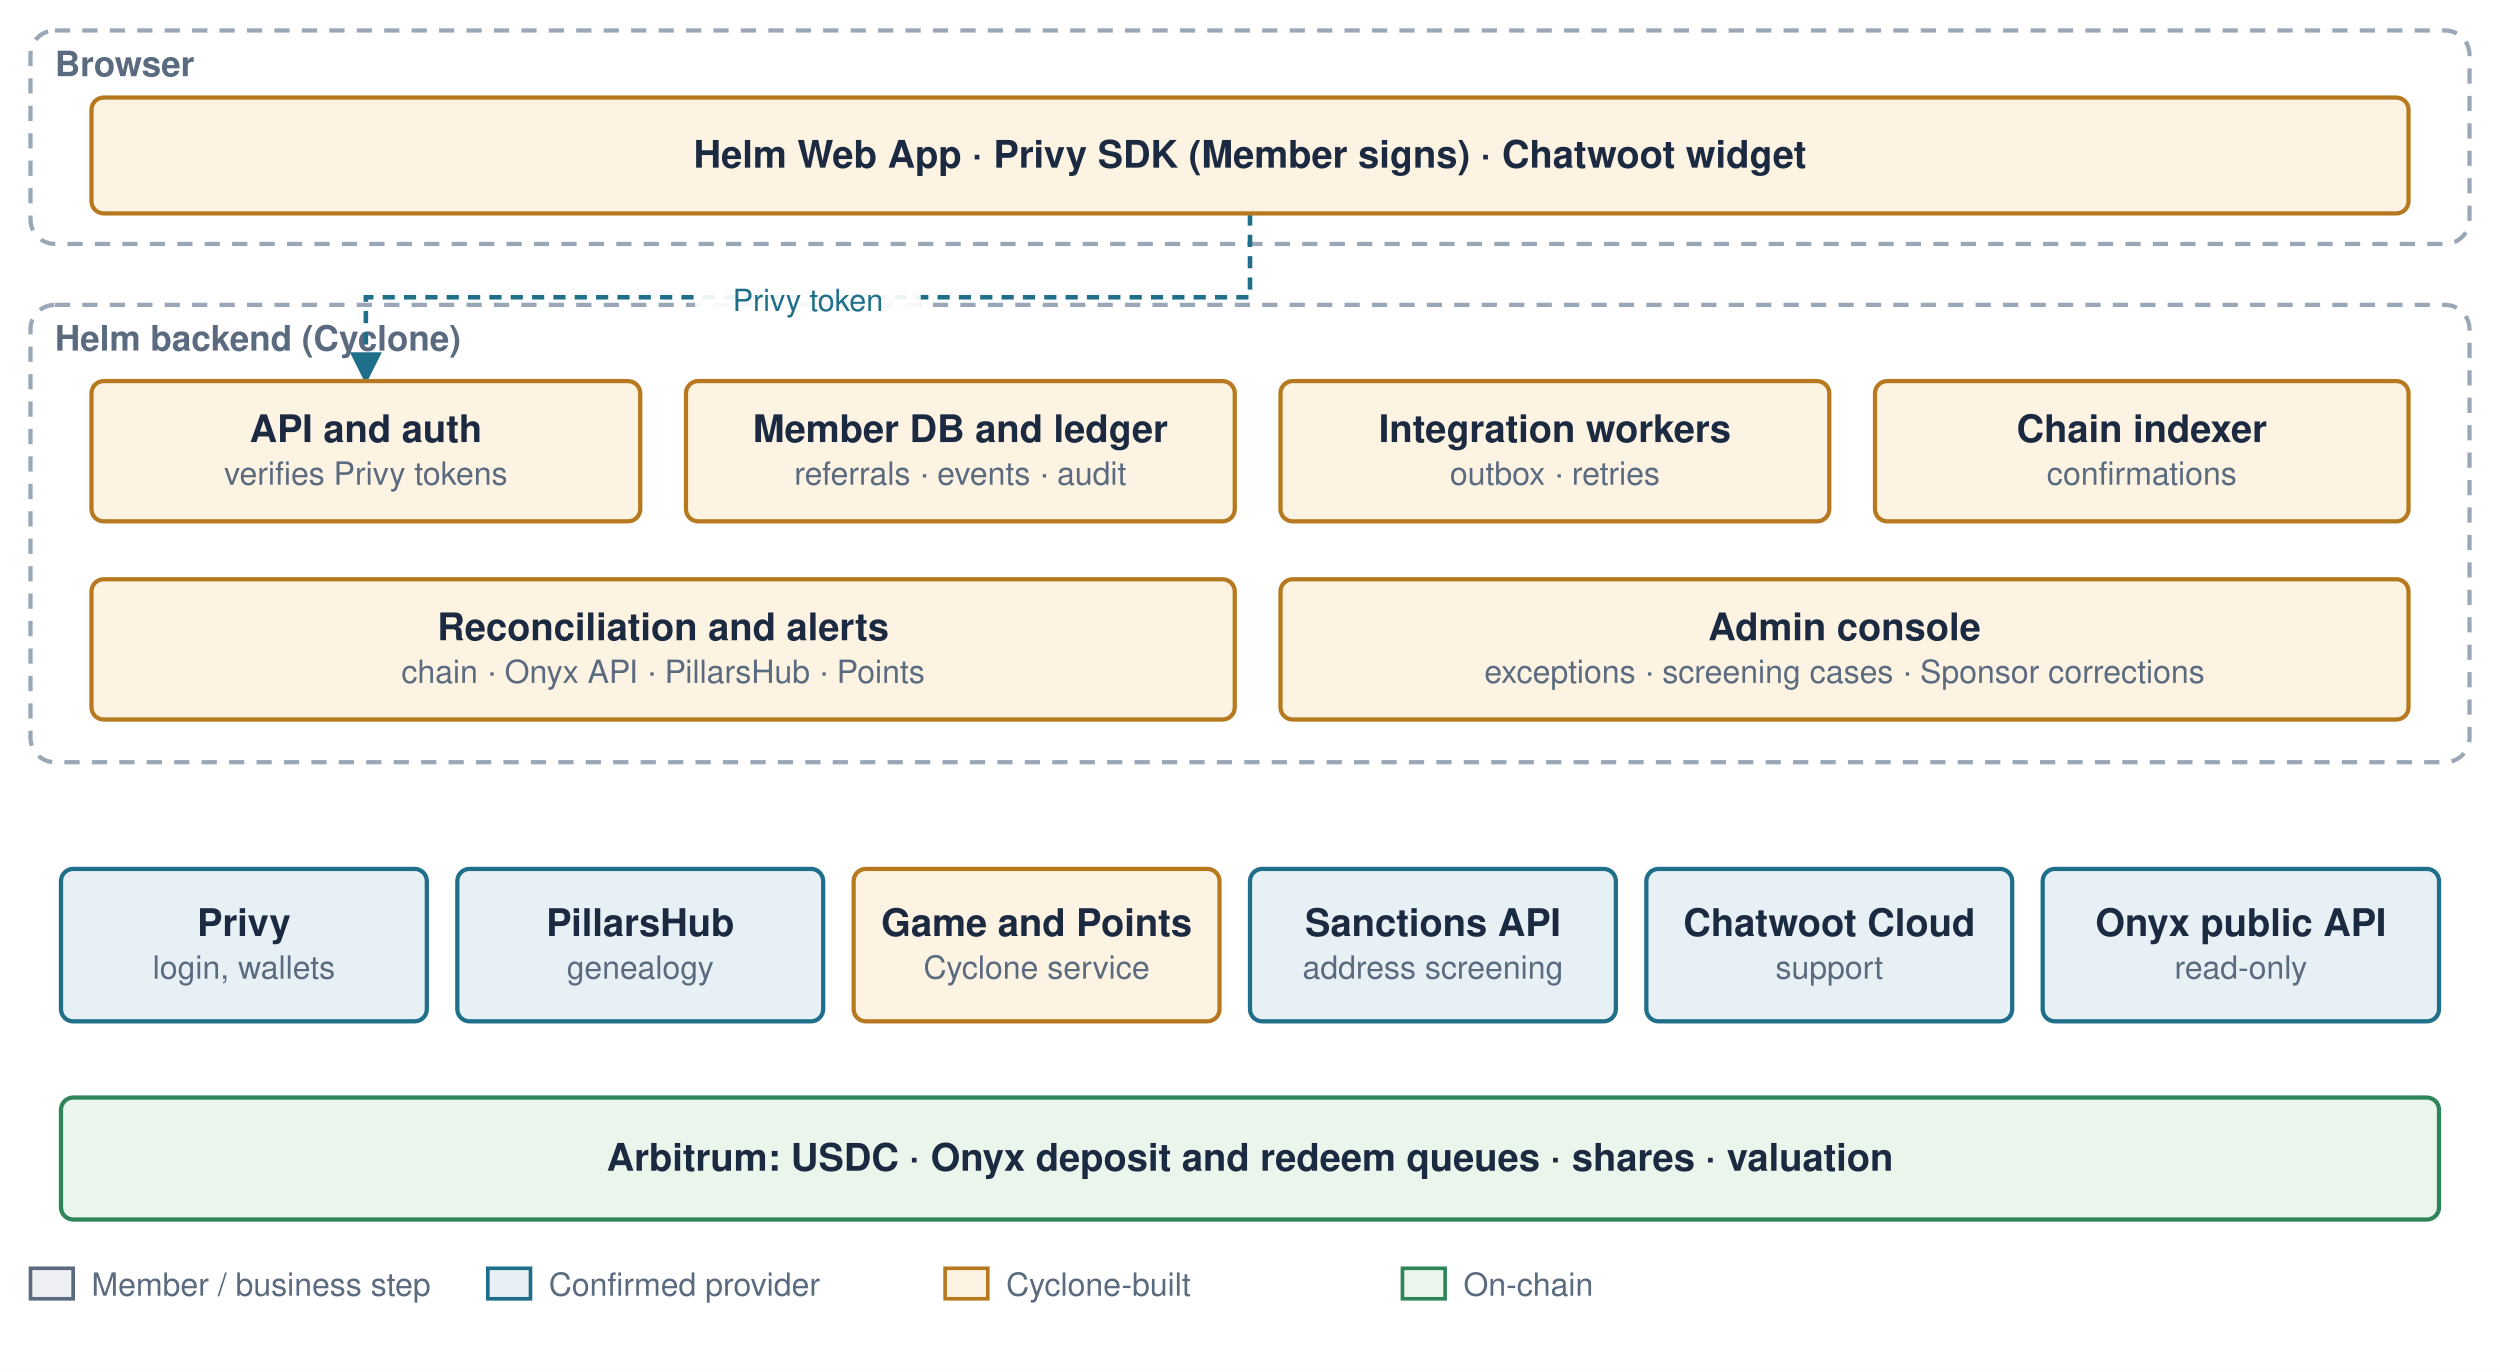
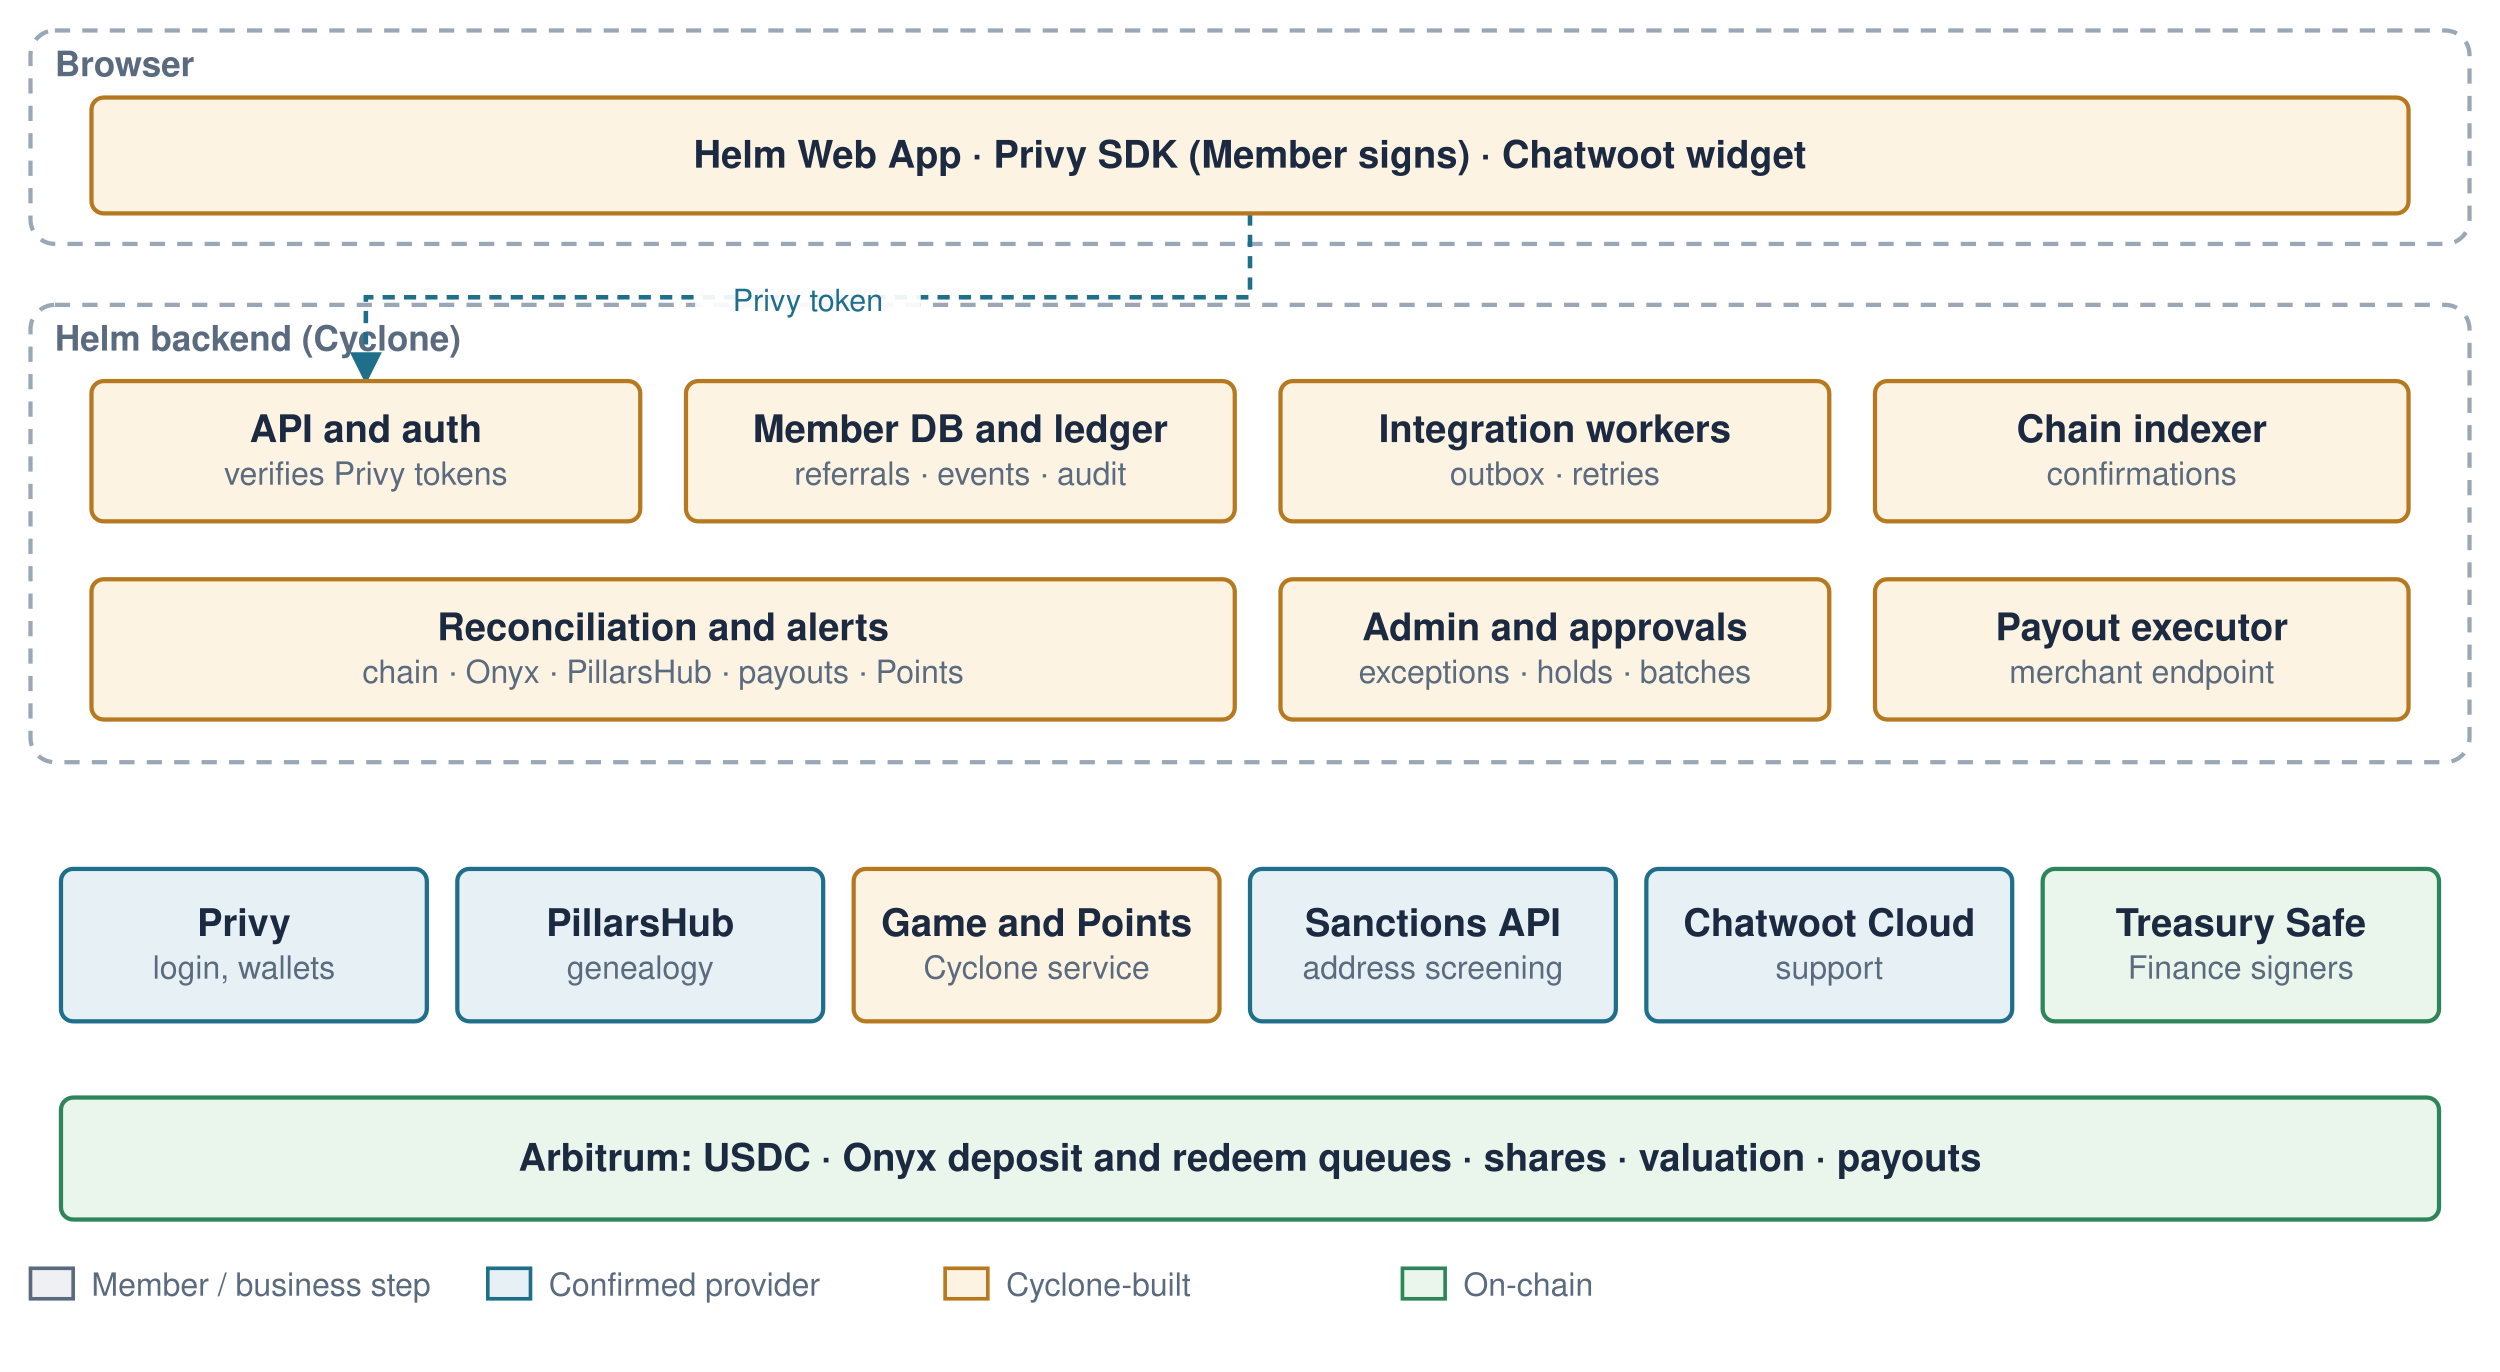
<svg xmlns="http://www.w3.org/2000/svg" viewBox="0 0 820 450" width="820" height="450" font-family="Helvetica Neue, Helvetica, Arial, sans-serif">
  <defs>
    <marker id="m-money" viewBox="0 0 10 10" refX="9" refY="5" markerWidth="7" markerHeight="7" orient="auto-start-reverse">
      <path d="M0,0 L10,5 L0,10 z" fill="#2f855a" />
    </marker>
    <marker id="m-data" viewBox="0 0 10 10" refX="9" refY="5" markerWidth="7" markerHeight="7" orient="auto-start-reverse">
      <path d="M0,0 L10,5 L0,10 z" fill="#1f6f8b" />
    </marker>
    <marker id="m-ctrl" viewBox="0 0 10 10" refX="9" refY="5" markerWidth="7" markerHeight="7" orient="auto-start-reverse">
      <path d="M0,0 L10,5 L0,10 z" fill="#b7791f" />
    </marker>
    <marker id="m-risk" viewBox="0 0 10 10" refX="9" refY="5" markerWidth="7" markerHeight="7" orient="auto-start-reverse">
      <path d="M0,0 L10,5 L0,10 z" fill="#c53030" />
    </marker>
  </defs>
  <rect width="100%" height="100%" fill="white" />
  <rect x="10" y="10" width="800" height="70" rx="8" fill="none" stroke="#9aa7b6" stroke-width="1.4" stroke-dasharray="5 4" />
  <text x="18" y="25" font-size="11.5" fill="#5b6b7f" font-weight="bold">Browser</text>
  <rect x="10" y="100" width="800" height="150" rx="8" fill="none" stroke="#9aa7b6" stroke-width="1.4" stroke-dasharray="5 4" />
  <text x="18" y="115" font-size="11.5" fill="#5b6b7f" font-weight="bold">Helm backend (Cyclone)</text>
  <path d="M410.0,70 L410.0,97.5 L120.0,97.5 L120.0,125" fill="none" stroke="#1f6f8b" stroke-width="1.5" stroke-dasharray="4 3" marker-end="url(#m-data)" />
  <rect x="228.0" y="89.0" width="74.0" height="17" fill="white" opacity="0.92" rx="2" />
  <text x="265.0" y="102.0" font-size="10" text-anchor="middle" fill="#1f6f8b">Privy token</text>
  <rect x="30" y="32" width="760" height="38" rx="4" fill="#fdf3e3" stroke="#b7791f" stroke-width="1.4" />
  <text x="410.0" y="55.0" font-size="12.5" text-anchor="middle" fill="#1b2a41" font-weight="bold">Helm Web App · Privy SDK (Member signs) · Chatwoot widget</text>
  <rect x="30" y="125" width="180" height="46" rx="4" fill="#fdf3e3" stroke="#b7791f" stroke-width="1.4" />
  <text x="120.0" y="145.0" font-size="12.5" text-anchor="middle" fill="#1b2a41" font-weight="bold">API and auth</text>
  <text x="120.0" y="159.0" font-size="10.5" text-anchor="middle" fill="#5b6b7f" font-weight="normal">verifies Privy tokens</text>
  <rect x="225" y="125" width="180" height="46" rx="4" fill="#fdf3e3" stroke="#b7791f" stroke-width="1.4" />
  <text x="315.0" y="145.0" font-size="12.5" text-anchor="middle" fill="#1b2a41" font-weight="bold">Member DB and ledger</text>
  <text x="315.0" y="159.0" font-size="10.5" text-anchor="middle" fill="#5b6b7f" font-weight="normal">referrals · events · audit</text>
  <rect x="420" y="125" width="180" height="46" rx="4" fill="#fdf3e3" stroke="#b7791f" stroke-width="1.4" />
  <text x="510.0" y="145.0" font-size="12.5" text-anchor="middle" fill="#1b2a41" font-weight="bold">Integration workers</text>
  <text x="510.0" y="159.0" font-size="10.5" text-anchor="middle" fill="#5b6b7f" font-weight="normal">outbox · retries</text>
  <rect x="615" y="125" width="175" height="46" rx="4" fill="#fdf3e3" stroke="#b7791f" stroke-width="1.4" />
  <text x="702.5" y="145.0" font-size="12.5" text-anchor="middle" fill="#1b2a41" font-weight="bold">Chain indexer</text>
  <text x="702.5" y="159.0" font-size="10.5" text-anchor="middle" fill="#5b6b7f" font-weight="normal">confirmations</text>
  <rect x="30" y="190" width="375" height="46" rx="4" fill="#fdf3e3" stroke="#b7791f" stroke-width="1.4" />
  <text x="217.5" y="210.0" font-size="12.5" text-anchor="middle" fill="#1b2a41" font-weight="bold">Reconciliation and alerts</text>
-   <text x="217.5" y="224.0" font-size="10.5" text-anchor="middle" fill="#5b6b7f" font-weight="normal">chain · Onyx API · PillarsHub · Points</text>
-   <rect x="420" y="190" width="370" height="46" rx="4" fill="#fdf3e3" stroke="#b7791f" stroke-width="1.4" />
-   <text x="605.0" y="210.0" font-size="12.5" text-anchor="middle" fill="#1b2a41" font-weight="bold">Admin console</text>
-   <text x="605.0" y="224.0" font-size="10.5" text-anchor="middle" fill="#5b6b7f" font-weight="normal">exceptions · screening cases · Sponsor corrections</text>
+   <text x="217.5" y="224.0" font-size="10.5" text-anchor="middle" fill="#5b6b7f" font-weight="normal">chain · Onyx · PillarsHub · payouts · Points</text>
+   <rect x="420" y="190" width="180" height="46" rx="4" fill="#fdf3e3" stroke="#b7791f" stroke-width="1.4" />
+   <text x="510.0" y="210.0" font-size="12.5" text-anchor="middle" fill="#1b2a41" font-weight="bold">Admin and approvals</text>
+   <text x="510.0" y="224.0" font-size="10.5" text-anchor="middle" fill="#5b6b7f" font-weight="normal">exceptions · holds · batches</text>
+   <rect x="615" y="190" width="175" height="46" rx="4" fill="#fdf3e3" stroke="#b7791f" stroke-width="1.4" />
+   <text x="702.5" y="210.0" font-size="12.5" text-anchor="middle" fill="#1b2a41" font-weight="bold">Payout executor</text>
+   <text x="702.5" y="224.0" font-size="10.5" text-anchor="middle" fill="#5b6b7f" font-weight="normal">merchant endpoint</text>
  <rect x="20" y="285" width="120" height="50" rx="4" fill="#e6f0f5" stroke="#1f6f8b" stroke-width="1.4" />
  <text x="80.0" y="307.0" font-size="12.5" text-anchor="middle" fill="#1b2a41" font-weight="bold">Privy</text>
  <text x="80.0" y="321.0" font-size="10.5" text-anchor="middle" fill="#5b6b7f" font-weight="normal">login, wallets</text>
  <rect x="150" y="285" width="120" height="50" rx="4" fill="#e6f0f5" stroke="#1f6f8b" stroke-width="1.4" />
  <text x="210.0" y="307.0" font-size="12.5" text-anchor="middle" fill="#1b2a41" font-weight="bold">PillarsHub</text>
  <text x="210.0" y="321.0" font-size="10.5" text-anchor="middle" fill="#5b6b7f" font-weight="normal">genealogy</text>
  <rect x="280" y="285" width="120" height="50" rx="4" fill="#fdf3e3" stroke="#b7791f" stroke-width="1.4" />
  <text x="340.0" y="307.0" font-size="12.5" text-anchor="middle" fill="#1b2a41" font-weight="bold">Game and Points</text>
  <text x="340.0" y="321.0" font-size="10.5" text-anchor="middle" fill="#5b6b7f" font-weight="normal">Cyclone service</text>
  <rect x="410" y="285" width="120" height="50" rx="4" fill="#e6f0f5" stroke="#1f6f8b" stroke-width="1.4" />
  <text x="470.0" y="307.0" font-size="12.5" text-anchor="middle" fill="#1b2a41" font-weight="bold">Sanctions API</text>
  <text x="470.0" y="321.0" font-size="10.5" text-anchor="middle" fill="#5b6b7f" font-weight="normal">address screening</text>
  <rect x="540" y="285" width="120" height="50" rx="4" fill="#e6f0f5" stroke="#1f6f8b" stroke-width="1.4" />
  <text x="600.0" y="307.0" font-size="12.5" text-anchor="middle" fill="#1b2a41" font-weight="bold">Chatwoot Cloud</text>
  <text x="600.0" y="321.0" font-size="10.5" text-anchor="middle" fill="#5b6b7f" font-weight="normal">support</text>
-   <rect x="670" y="285" width="130" height="50" rx="4" fill="#e6f0f5" stroke="#1f6f8b" stroke-width="1.4" />
-   <text x="735.0" y="307.0" font-size="12.5" text-anchor="middle" fill="#1b2a41" font-weight="bold">Onyx public API</text>
-   <text x="735.0" y="321.0" font-size="10.5" text-anchor="middle" fill="#5b6b7f" font-weight="normal">read-only</text>
+   <rect x="670" y="285" width="130" height="50" rx="4" fill="#eaf5ec" stroke="#2f855a" stroke-width="1.4" />
+   <text x="735.0" y="307.0" font-size="12.5" text-anchor="middle" fill="#1b2a41" font-weight="bold">Treasury Safe</text>
+   <text x="735.0" y="321.0" font-size="10.5" text-anchor="middle" fill="#5b6b7f" font-weight="normal">Finance signers</text>
  <rect x="20" y="360" width="780" height="40" rx="4" fill="#eaf5ec" stroke="#2f855a" stroke-width="1.4" />
-   <text x="410.0" y="384.0" font-size="12.5" text-anchor="middle" fill="#1b2a41" font-weight="bold">Arbitrum: USDC · Onyx deposit and redeem queues · shares · valuation</text>
+   <text x="410.0" y="384.0" font-size="12.5" text-anchor="middle" fill="#1b2a41" font-weight="bold">Arbitrum: USDC · Onyx deposit and redeem queues · shares · valuation · payouts</text>
  <rect x="10" y="416" width="14" height="10" fill="#eef0f3" stroke="#5b6b7f" stroke-width="1.2" />
  <text x="30" y="425" font-size="10.5" fill="#5b6b7f">Member / business step</text>
  <rect x="160" y="416" width="14" height="10" fill="#e6f0f5" stroke="#1f6f8b" stroke-width="1.2" />
  <text x="180" y="425" font-size="10.5" fill="#5b6b7f">Confirmed provider</text>
  <rect x="310" y="416" width="14" height="10" fill="#fdf3e3" stroke="#b7791f" stroke-width="1.2" />
  <text x="330" y="425" font-size="10.5" fill="#5b6b7f">Cyclone-built</text>
  <rect x="460" y="416" width="14" height="10" fill="#eaf5ec" stroke="#2f855a" stroke-width="1.2" />
  <text x="480" y="425" font-size="10.5" fill="#5b6b7f">On-chain</text>
</svg>
